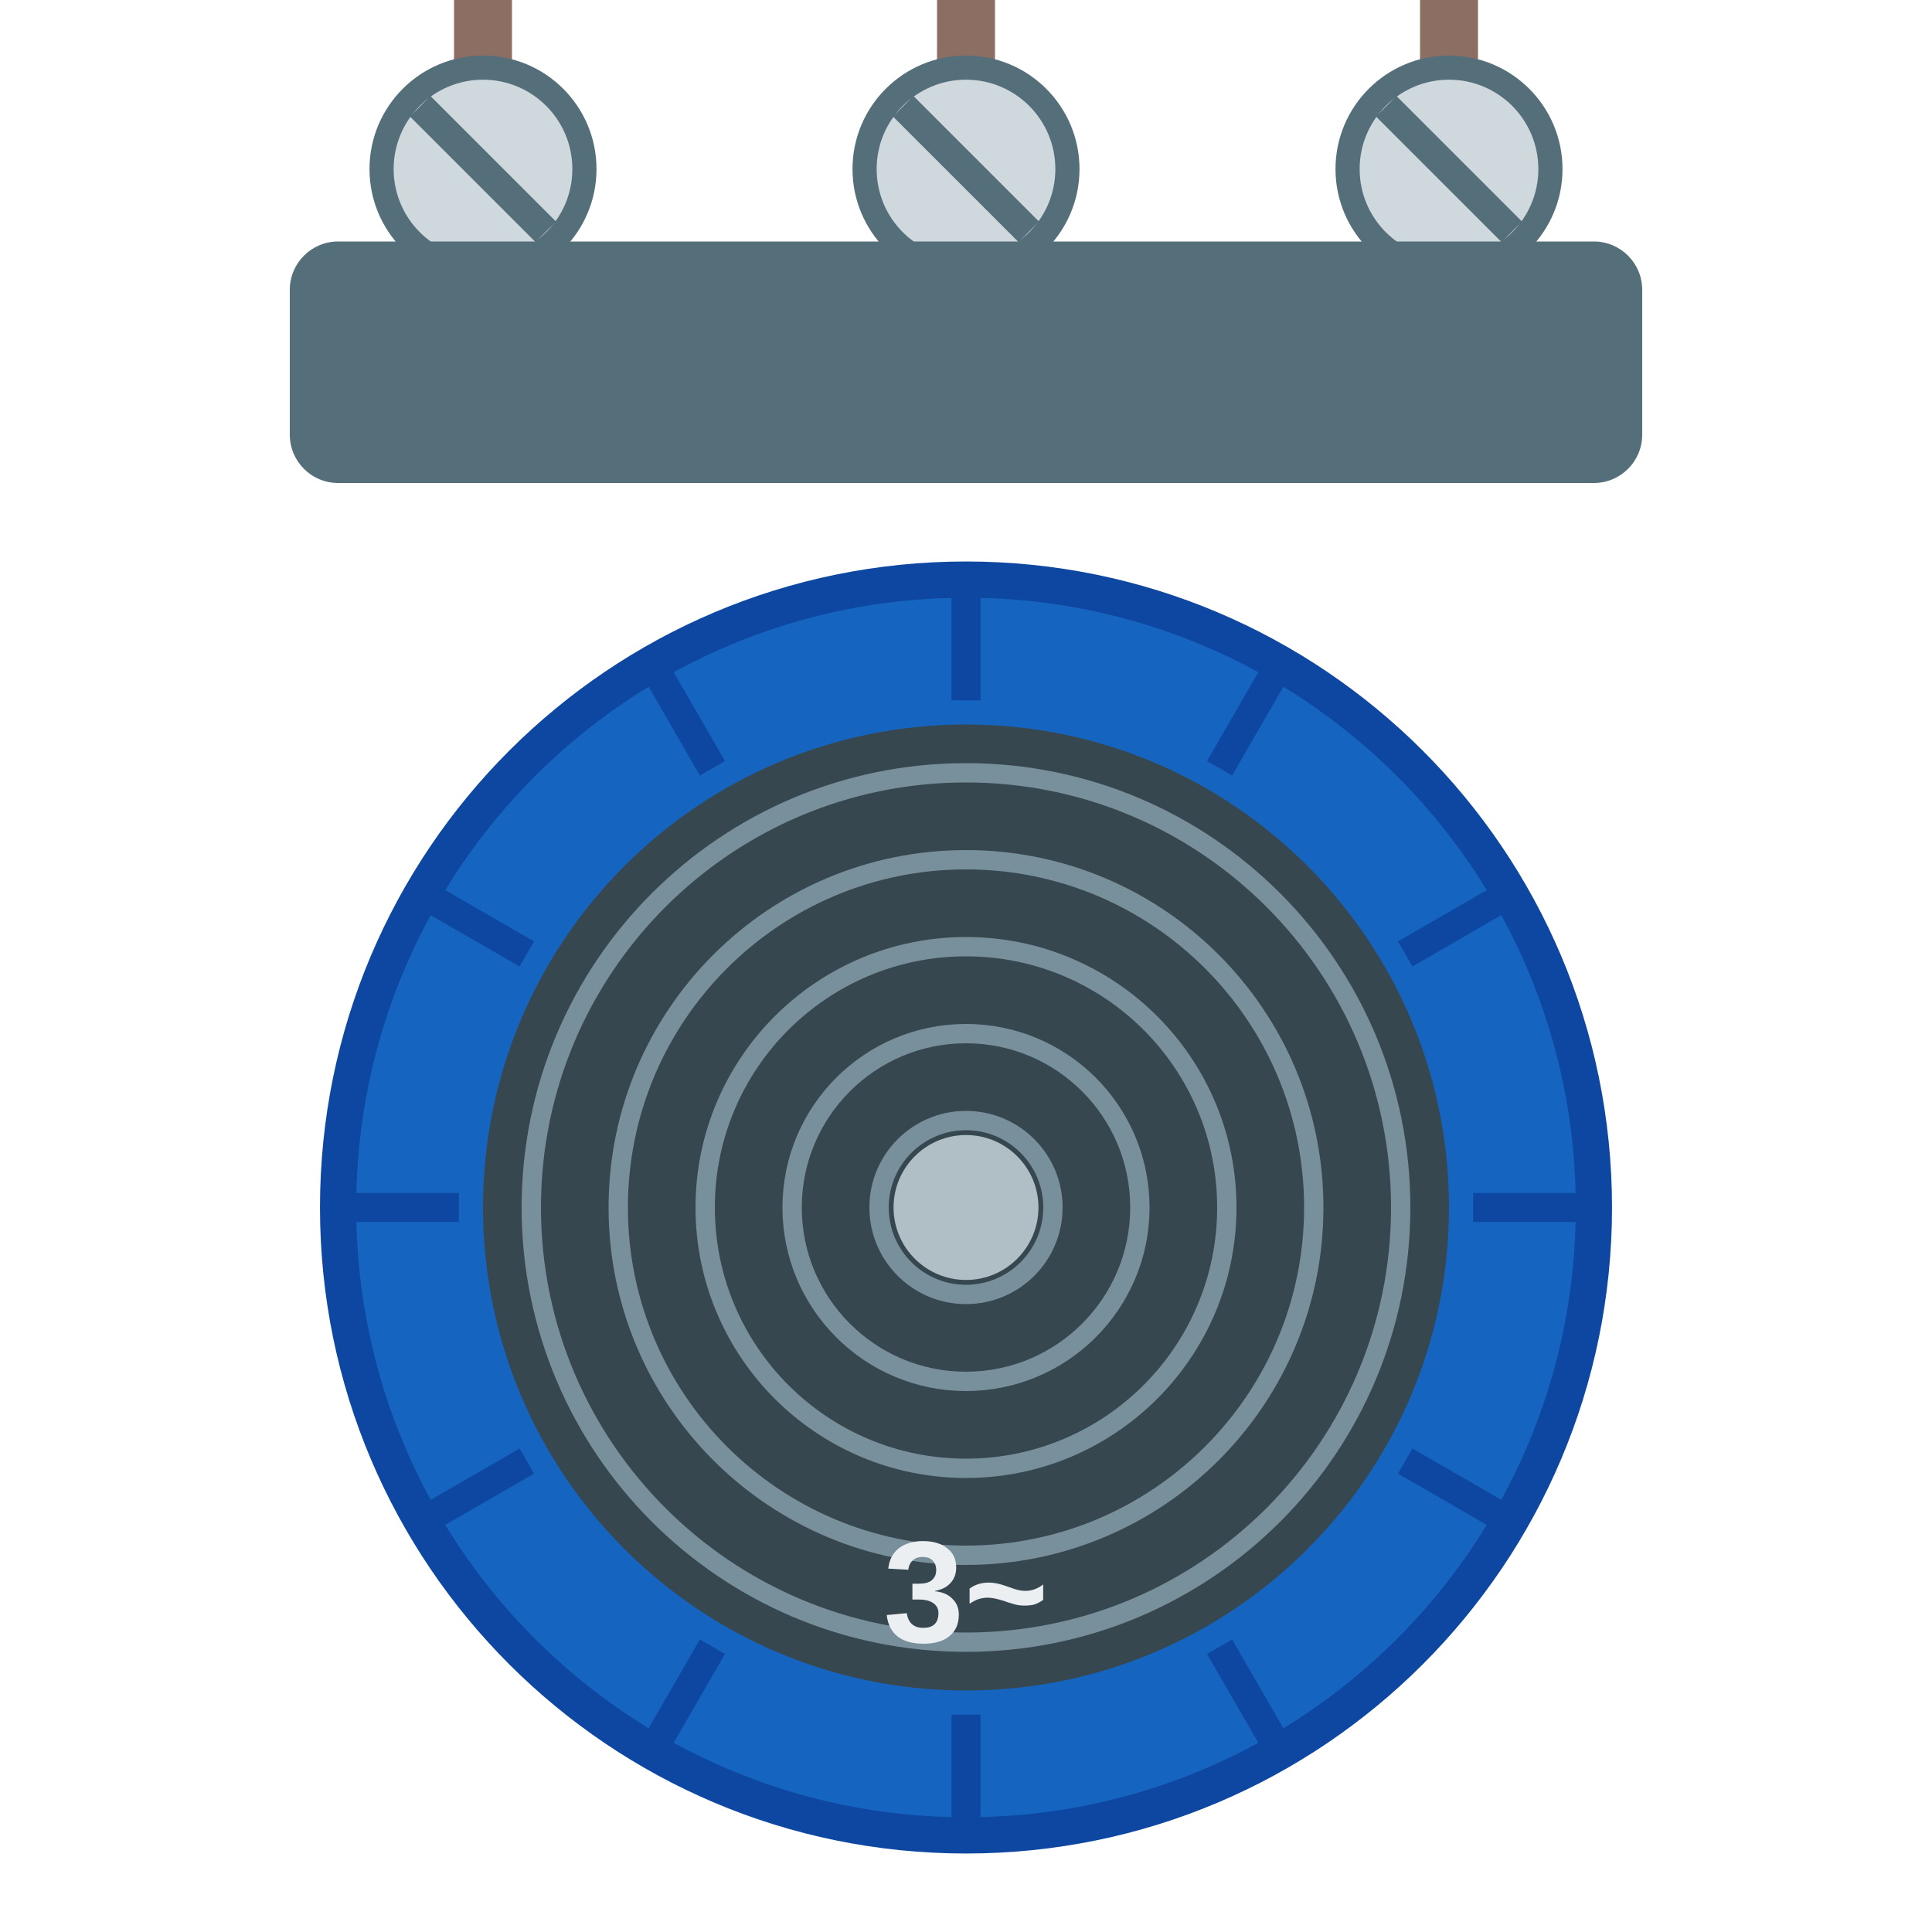
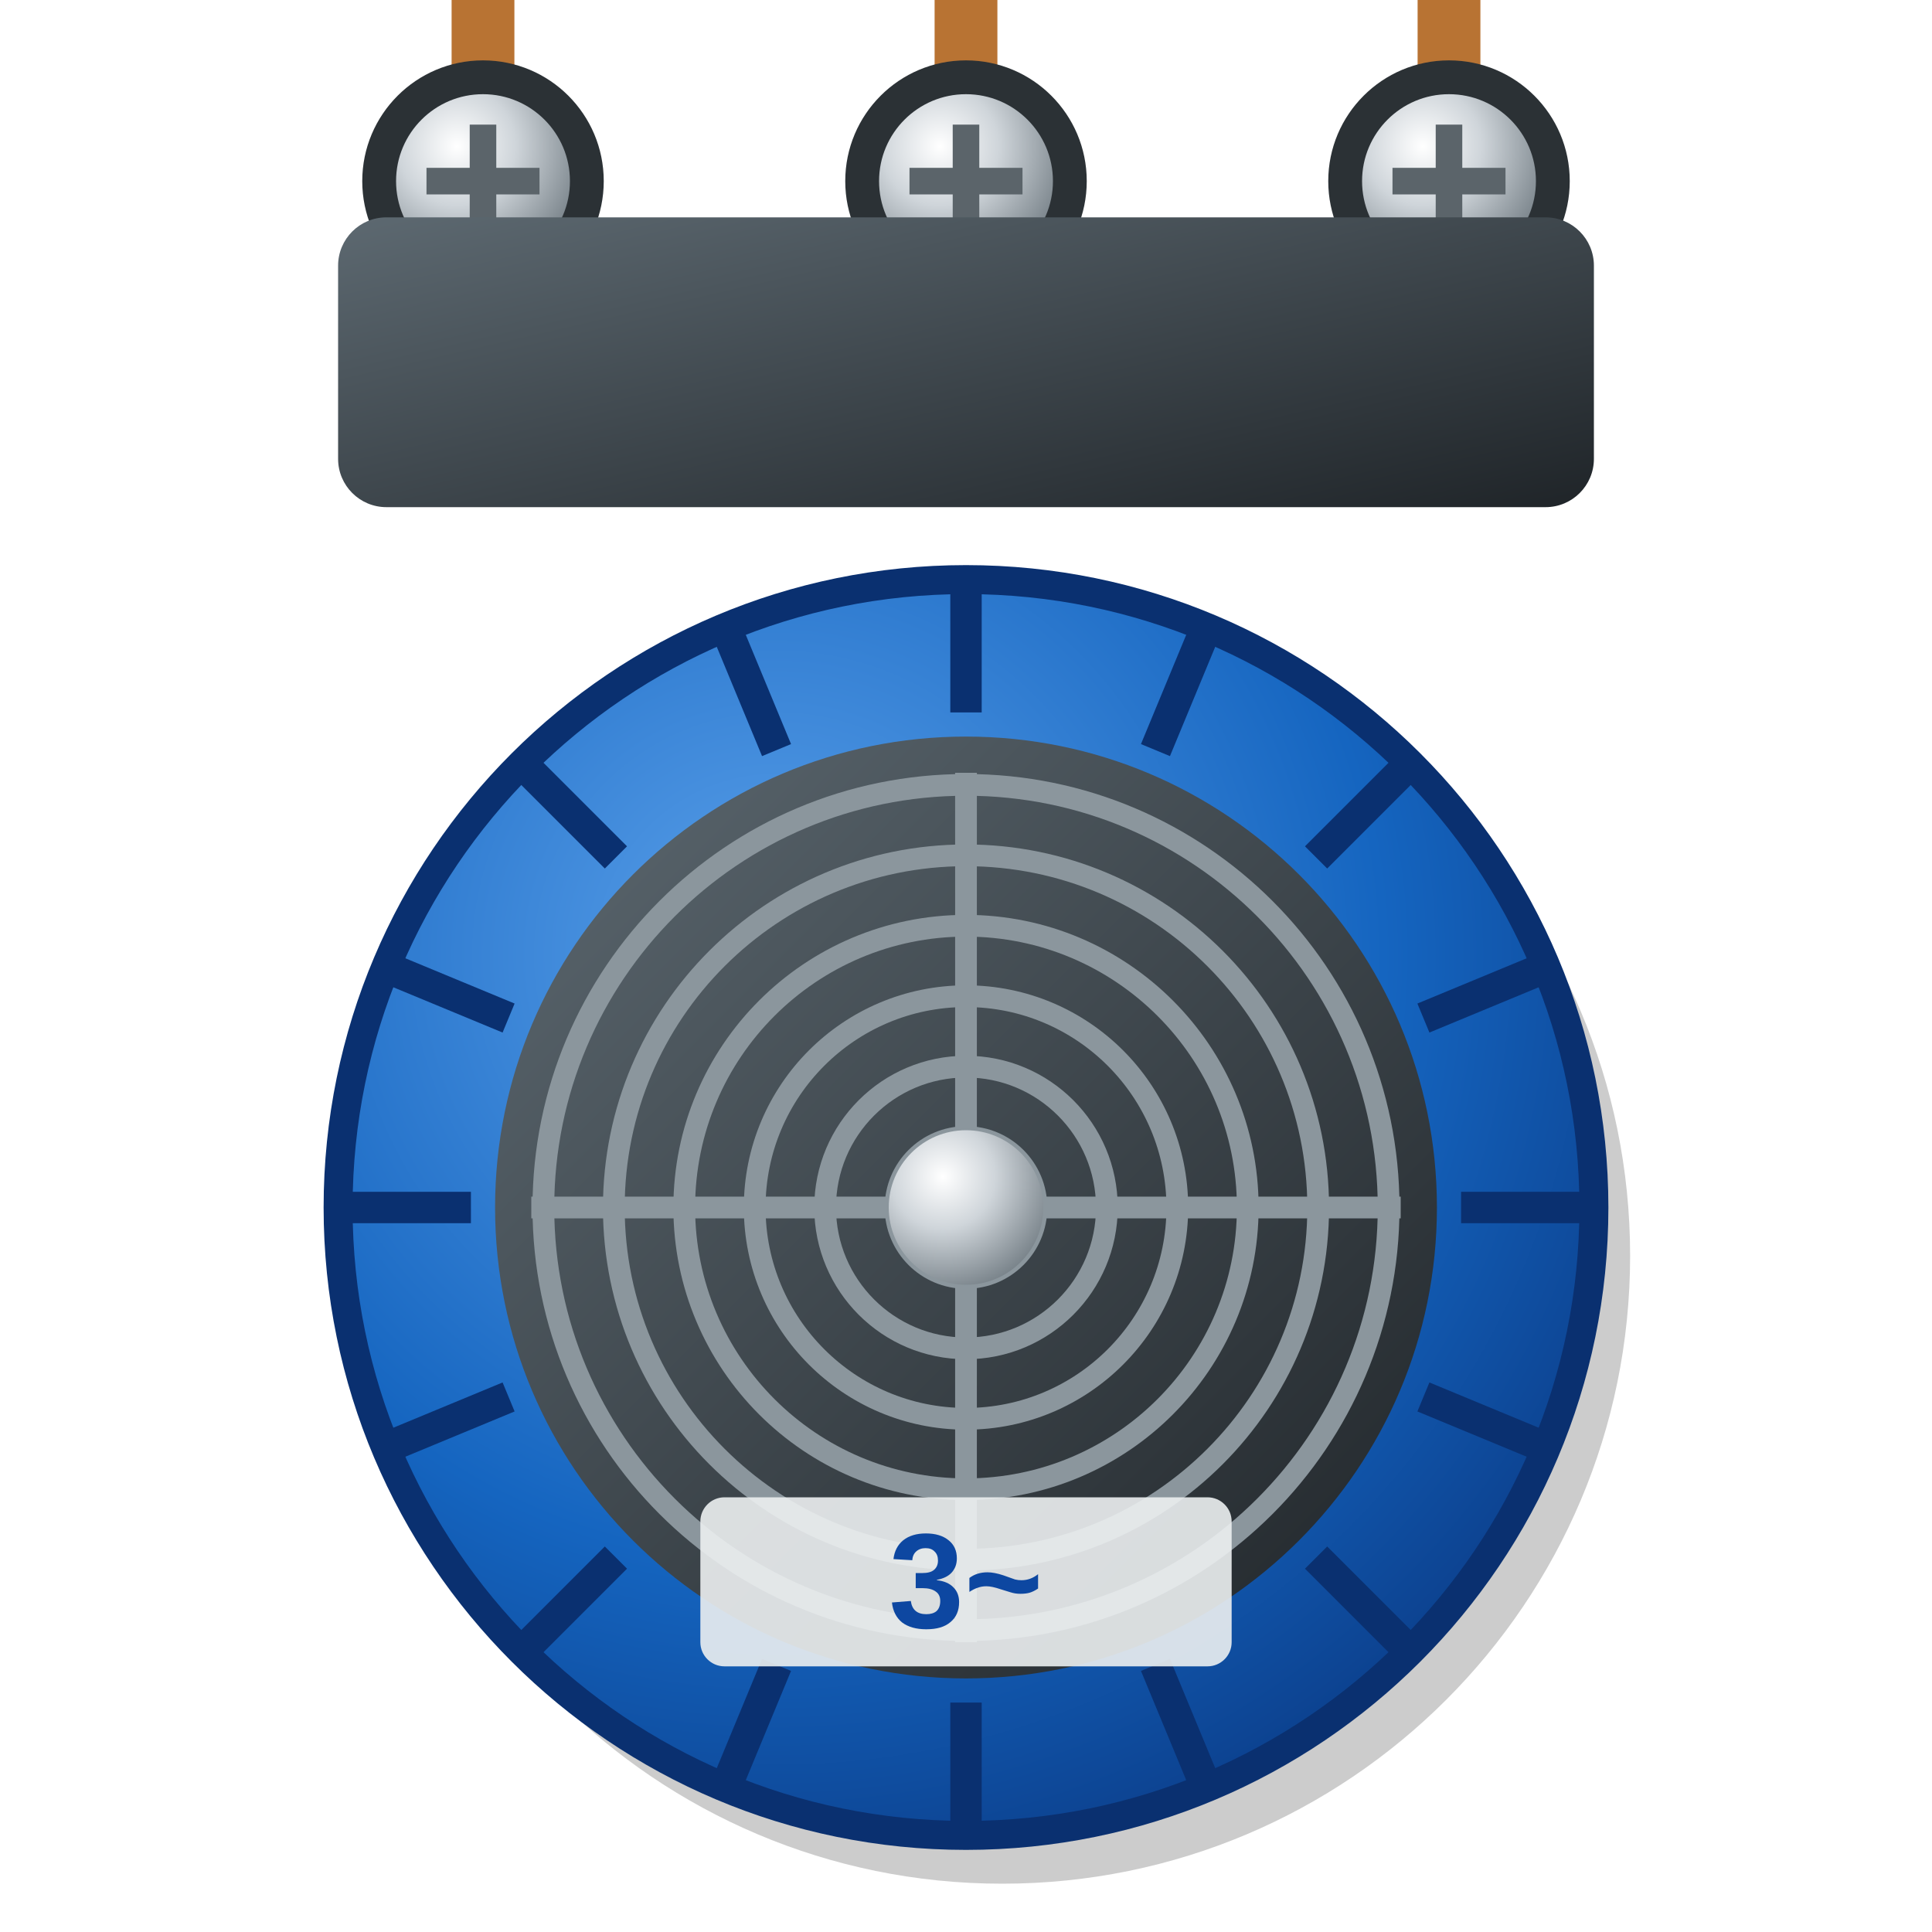
<svg xmlns="http://www.w3.org/2000/svg" width="80" height="80" viewBox="0 0 80 80">
-   <path d="M20 0V7" stroke="#8d6e63" stroke-width="2.4" />
-   <circle cx="20" cy="7" r="4.2" fill="#cfd8dc" stroke="#546e7a" stroke-width="1" />
-   <path d="M17.4 4.4L22.6 9.6" stroke="#546e7a" stroke-width="1.2" />
-   <path d="M40 0V7" stroke="#8d6e63" stroke-width="2.4" />
-   <circle cx="40" cy="7" r="4.2" fill="#cfd8dc" stroke="#546e7a" stroke-width="1" />
-   <path d="M37.4 4.4L42.6 9.6" stroke="#546e7a" stroke-width="1.2" />
-   <path d="M60 0V7" stroke="#8d6e63" stroke-width="2.4" />
-   <circle cx="60" cy="7" r="4.2" fill="#cfd8dc" stroke="#546e7a" stroke-width="1" />
-   <path d="M57.4 4.4L62.6 9.6" stroke="#546e7a" stroke-width="1.2" />
-   <rect x="12" y="10" width="56" height="10" rx="2" fill="#546e7a" />
-   <circle cx="40" cy="50" r="26" fill="#1565c0" stroke="#0d47a1" stroke-width="1.5" />
-   <path d="M61 50L66 50" stroke="#0d47a1" stroke-width="1.2" />
-   <path d="M58.187 60.5L62.517 63" stroke="#0d47a1" stroke-width="1.2" />
-   <path d="M50.5 68.187L53 72.517" stroke="#0d47a1" stroke-width="1.2" />
-   <path d="M40 71L40 76" stroke="#0d47a1" stroke-width="1.2" />
-   <path d="M29.5 68.187L27 72.517" stroke="#0d47a1" stroke-width="1.2" />
-   <path d="M21.813 60.5L17.483 63" stroke="#0d47a1" stroke-width="1.2" />
-   <path d="M19 50L14 50" stroke="#0d47a1" stroke-width="1.2" />
-   <path d="M21.813 39.5L17.483 37" stroke="#0d47a1" stroke-width="1.2" />
-   <path d="M29.5 31.813L27 27.483" stroke="#0d47a1" stroke-width="1.2" />
-   <path d="M40 29L40 24" stroke="#0d47a1" stroke-width="1.2" />
-   <path d="M50.5 31.813L53 27.483" stroke="#0d47a1" stroke-width="1.2" />
-   <path d="M58.187 39.5L62.517 37" stroke="#0d47a1" stroke-width="1.2" />
-   <circle cx="40" cy="50" r="20" fill="#37474f" />
-   <circle cx="40" cy="50" r="18" fill="none" stroke="#78909c" stroke-width="0.8" />
-   <circle cx="40" cy="50" r="14.4" fill="none" stroke="#78909c" stroke-width="0.8" />
-   <circle cx="40" cy="50" r="10.8" fill="none" stroke="#78909c" stroke-width="0.8" />
-   <circle cx="40" cy="50" r="7.2" fill="none" stroke="#78909c" stroke-width="0.8" />
-   <circle cx="40" cy="50" r="3.6" fill="none" stroke="#78909c" stroke-width="0.8" />
-   <circle cx="40" cy="50" r="3" fill="#b0bec5" />
-   <text x="40" y="68" font-size="6" text-anchor="middle" fill="#eceff1" font-family="Segoe UI, Arial, sans-serif" font-weight="bold">3~</text>
+   <defs>
+     <linearGradient id="pl" x1="0" y1="0" x2="1" y2="0">
+       <stop offset="0" stop-color="#ffffff" />
+       <stop offset="0.6" stop-color="#eceff1" />
+       <stop offset="1" stop-color="#c5cbd0" />
+     </linearGradient>
+     <linearGradient id="pg" x1="0" y1="0" x2="1" y2="0">
+       <stop offset="0" stop-color="#d9dde0" />
+       <stop offset="0.6" stop-color="#b9c0c5" />
+       <stop offset="1" stop-color="#8f979d" />
+     </linearGradient>
+     <linearGradient id="ps" x1="0" y1="0" x2="1" y2="1">
+       <stop offset="0" stop-color="#5d6971" />
+       <stop offset="1" stop-color="#1f2428" />
+     </linearGradient>
+     <linearGradient id="inc" x1="0" y1="0" x2="0" y2="1">
+       <stop offset="0" stop-color="#3a4248" />
+       <stop offset="1" stop-color="#5f6a72" />
+     </linearGradient>
+     <radialGradient id="me" cx="0.35" cy="0.3" r="0.75">
+       <stop offset="0" stop-color="#ffffff" />
+       <stop offset="0.45" stop-color="#cfd5da" />
+       <stop offset="1" stop-color="#7a848b" />
+     </radialGradient>
+     <linearGradient id="cr" x1="0" y1="0" x2="1" y2="1">
+       <stop offset="0" stop-color="#f4f6f7" />
+       <stop offset="0.5" stop-color="#aeb6bc" />
+       <stop offset="1" stop-color="#e3e7ea" />
+     </linearGradient>
+     <linearGradient id="giallo" x1="0" y1="0" x2="1" y2="1">
+       <stop offset="0" stop-color="#ffe66d" />
+       <stop offset="1" stop-color="#e9b800" />
+     </linearGradient>
+     <linearGradient id="blu" x1="0" y1="0" x2="1" y2="1">
+       <stop offset="0" stop-color="#3f8fe0" />
+       <stop offset="1" stop-color="#0d47a1" />
+     </linearGradient>
+     <radialGradient id="vetro" cx="0.35" cy="0.3" r="0.8">
+       <stop offset="0" stop-color="#ffffff" />
+       <stop offset="0.35" stop-color="#e8eef2" />
+       <stop offset="1" stop-color="#9eacb6" />
+     </radialGradient>
+   </defs>
+   <defs>
+     <radialGradient id="carcassa" cx="0.35" cy="0.3" r="0.8">
+       <stop offset="0" stop-color="#5aa0ea" />
+       <stop offset="0.6" stop-color="#1565c0" />
+       <stop offset="1" stop-color="#0a3a85" />
+     </radialGradient>
+   </defs>
+   <path d="M20 0V7.5" stroke="#b87333" stroke-width="2.6" />
+   <circle cx="20" cy="7.5" r="5" fill="#2b3135" />
+   <circle cx="20" cy="7.5" r="3.6" fill="url(#me)" />
+   <path d="M17.66 7.5H22.34M20 5.16V9.84" stroke="#5b646a" stroke-width="1.1" />
+   <path d="M40 0V7.5" stroke="#b87333" stroke-width="2.6" />
+   <circle cx="40" cy="7.5" r="5" fill="#2b3135" />
+   <circle cx="40" cy="7.5" r="3.6" fill="url(#me)" />
+   <path d="M37.66 7.5H42.34M40 5.16V9.84" stroke="#5b646a" stroke-width="1.1" />
+   <path d="M60 0V7.5" stroke="#b87333" stroke-width="2.6" />
+   <circle cx="60" cy="7.5" r="5" fill="#2b3135" />
+   <circle cx="60" cy="7.5" r="3.6" fill="url(#me)" />
+   <path d="M57.66 7.5H62.34M60 5.16V9.84" stroke="#5b646a" stroke-width="1.1" />
+   <rect x="14" y="9" width="52" height="12" rx="2" fill="url(#ps)" />
+   <circle cx="41.5" cy="52" r="26" fill="#000" opacity="0.2" />
+   <circle cx="40" cy="50" r="26" fill="url(#carcassa)" stroke="#0a3070" stroke-width="1.2" />
+   <path d="M60.5 50L66 50" stroke="#0a3070" stroke-width="1.3" />
+   <path d="M58.94 57.845L64.021 59.95" stroke="#0a3070" stroke-width="1.3" />
+   <path d="M54.496 64.496L58.385 68.385" stroke="#0a3070" stroke-width="1.3" />
+   <path d="M47.845 68.94L49.95 74.021" stroke="#0a3070" stroke-width="1.3" />
+   <path d="M40 70.5L40 76" stroke="#0a3070" stroke-width="1.3" />
+   <path d="M32.155 68.94L30.05 74.021" stroke="#0a3070" stroke-width="1.3" />
+   <path d="M25.504 64.496L21.615 68.385" stroke="#0a3070" stroke-width="1.3" />
+   <path d="M21.06 57.845L15.979 59.95" stroke="#0a3070" stroke-width="1.3" />
+   <path d="M19.5 50L14 50" stroke="#0a3070" stroke-width="1.3" />
+   <path d="M21.06 42.155L15.979 40.05" stroke="#0a3070" stroke-width="1.3" />
+   <path d="M25.504 35.504L21.615 31.615" stroke="#0a3070" stroke-width="1.3" />
+   <path d="M32.155 31.06L30.05 25.979" stroke="#0a3070" stroke-width="1.3" />
+   <path d="M40 29.5L40 24" stroke="#0a3070" stroke-width="1.3" />
+   <path d="M47.845 31.06L49.95 25.979" stroke="#0a3070" stroke-width="1.3" />
+   <path d="M54.496 35.504L58.385 31.615" stroke="#0a3070" stroke-width="1.3" />
+   <path d="M58.94 42.155L64.021 40.05" stroke="#0a3070" stroke-width="1.3" />
+   <circle cx="40" cy="50" r="19.5" fill="url(#ps)" />
+   <circle cx="40" cy="50" r="17.5" fill="none" stroke="#8b969d" stroke-width="0.9" />
+   <circle cx="40" cy="50" r="14.583" fill="none" stroke="#8b969d" stroke-width="0.9" />
+   <circle cx="40" cy="50" r="11.667" fill="none" stroke="#8b969d" stroke-width="0.9" />
+   <circle cx="40" cy="50" r="8.75" fill="none" stroke="#8b969d" stroke-width="0.9" />
+   <circle cx="40" cy="50" r="5.833" fill="none" stroke="#8b969d" stroke-width="0.9" />
+   <circle cx="40" cy="50" r="2.917" fill="none" stroke="#8b969d" stroke-width="0.9" />
+   <path d="M22 50H58M40 32V68" stroke="#8b969d" stroke-width="0.9" />
+   <circle cx="40" cy="50" r="3.2" fill="url(#me)" />
+   <rect x="29" y="62" width="22" height="7" rx="1" fill="#eceff1" opacity="0.9" />
+   <text x="40" y="67.4" font-size="5.6" text-anchor="middle" fill="#0d47a1" font-family="Segoe UI, Arial, sans-serif" font-weight="bold">3~</text>
</svg>
